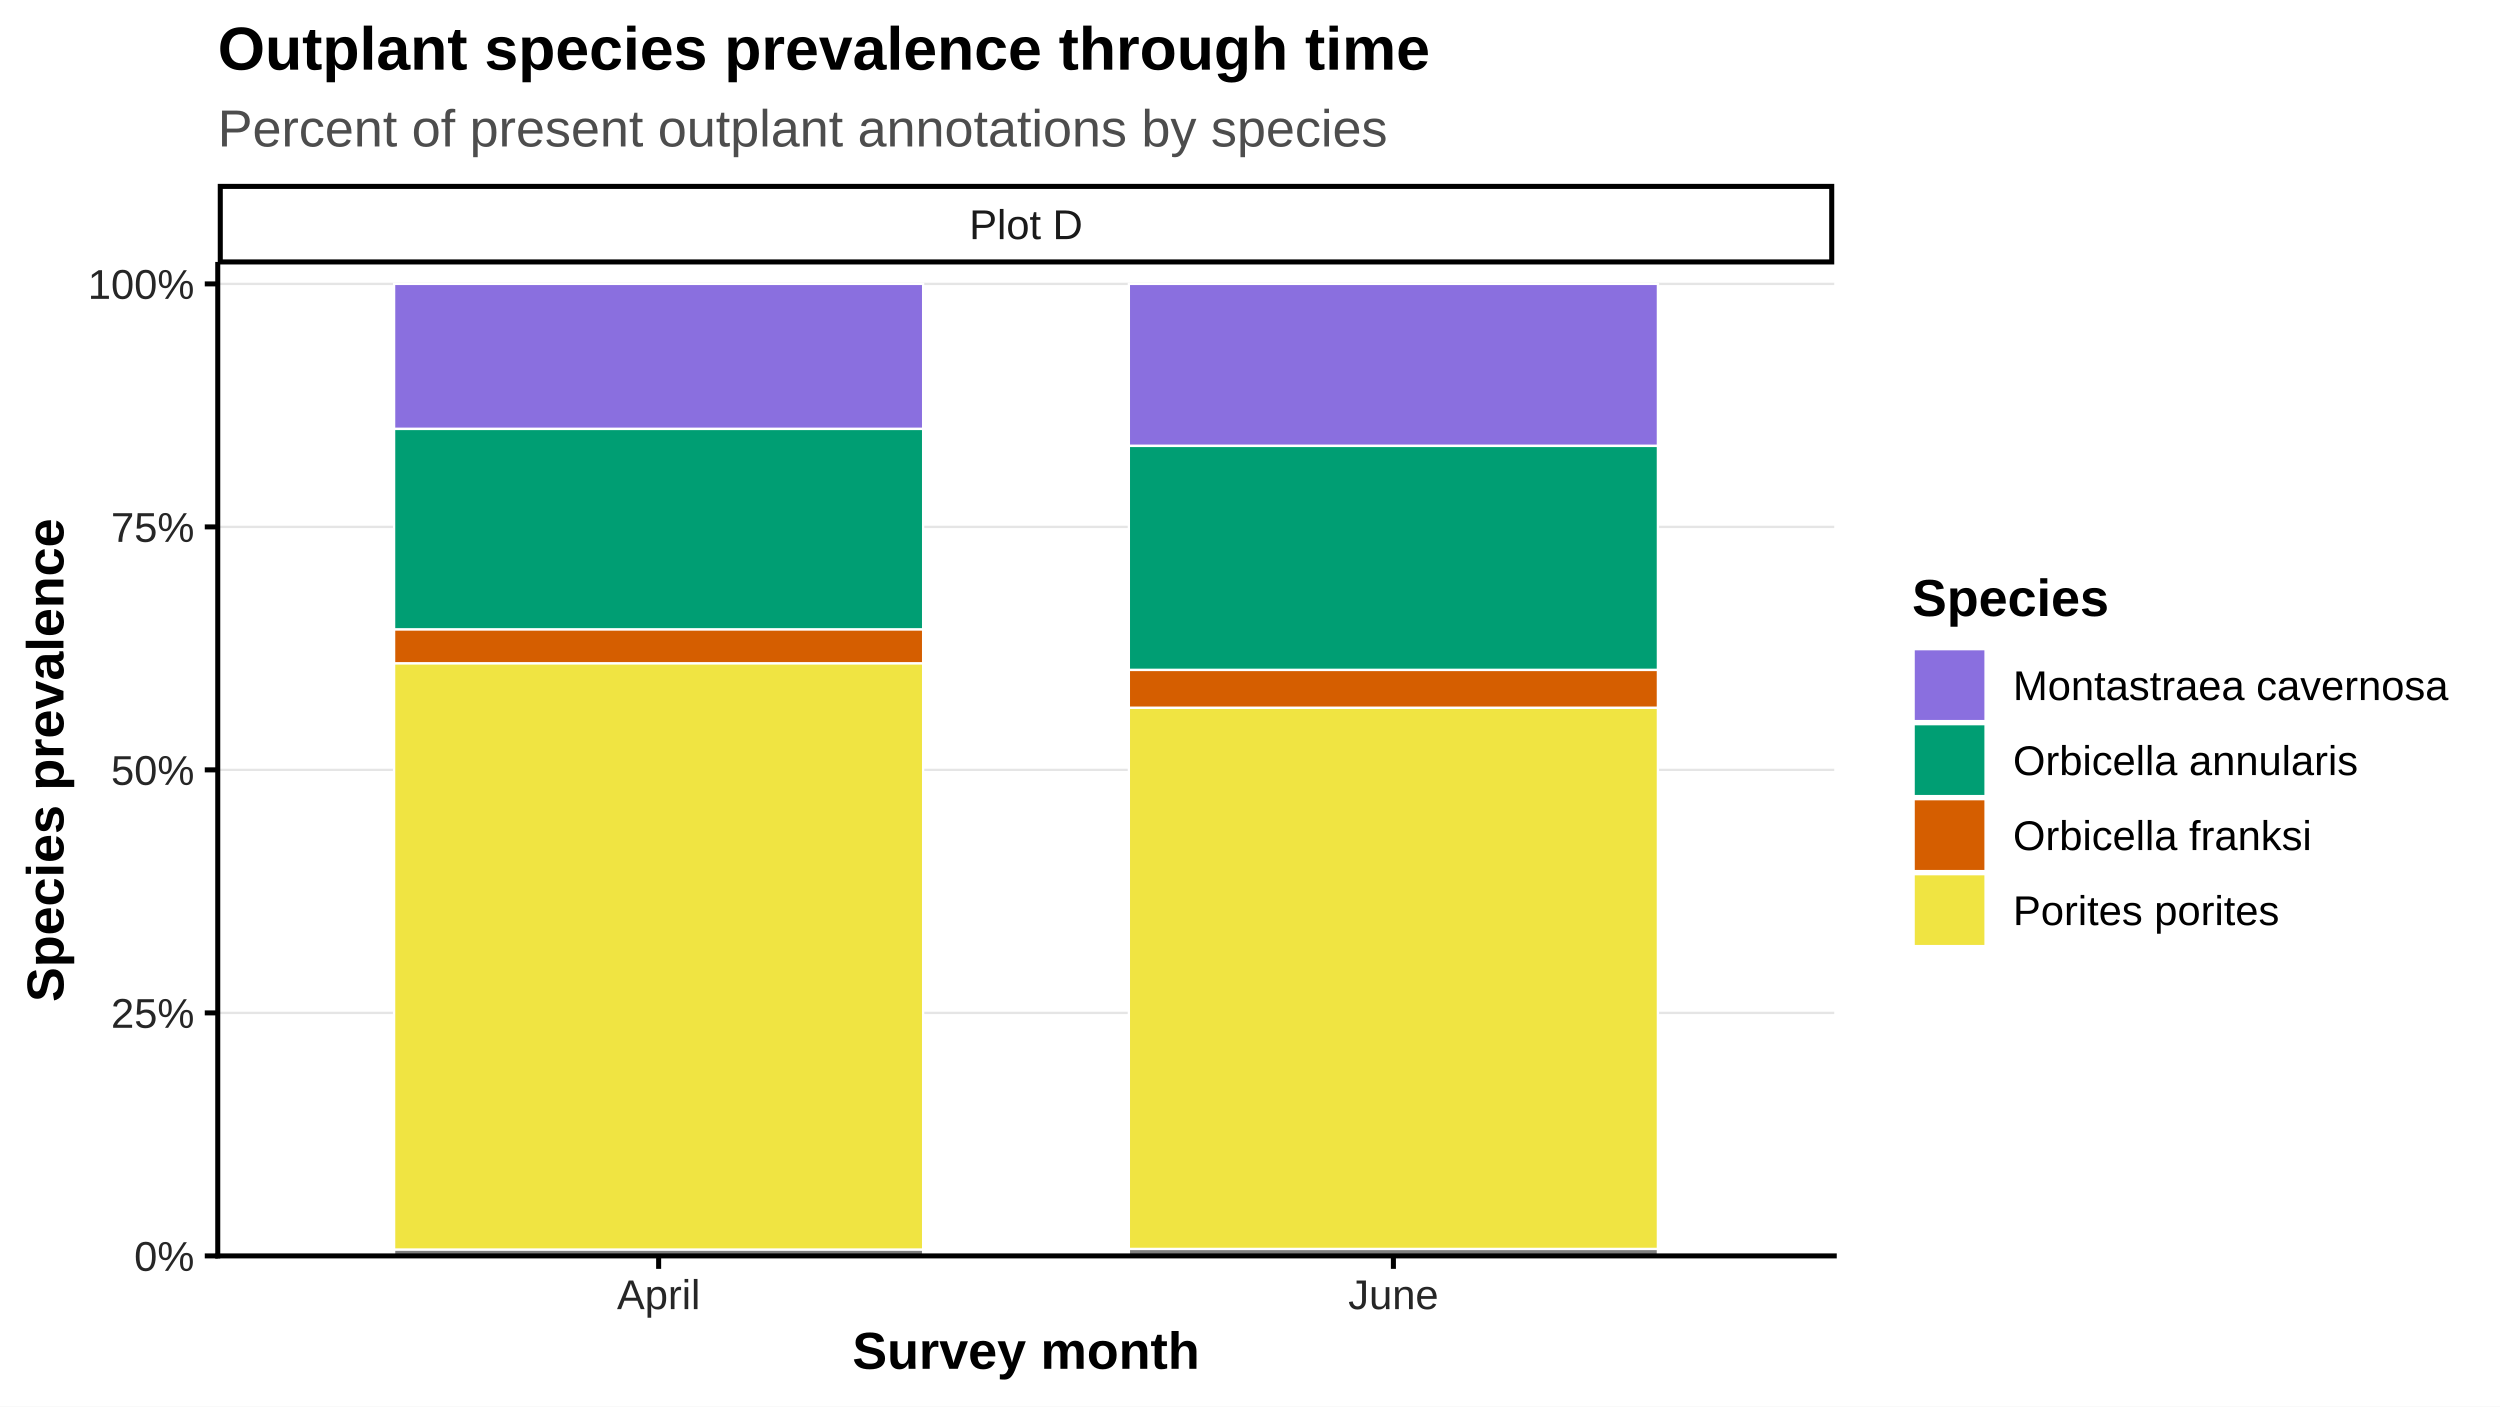
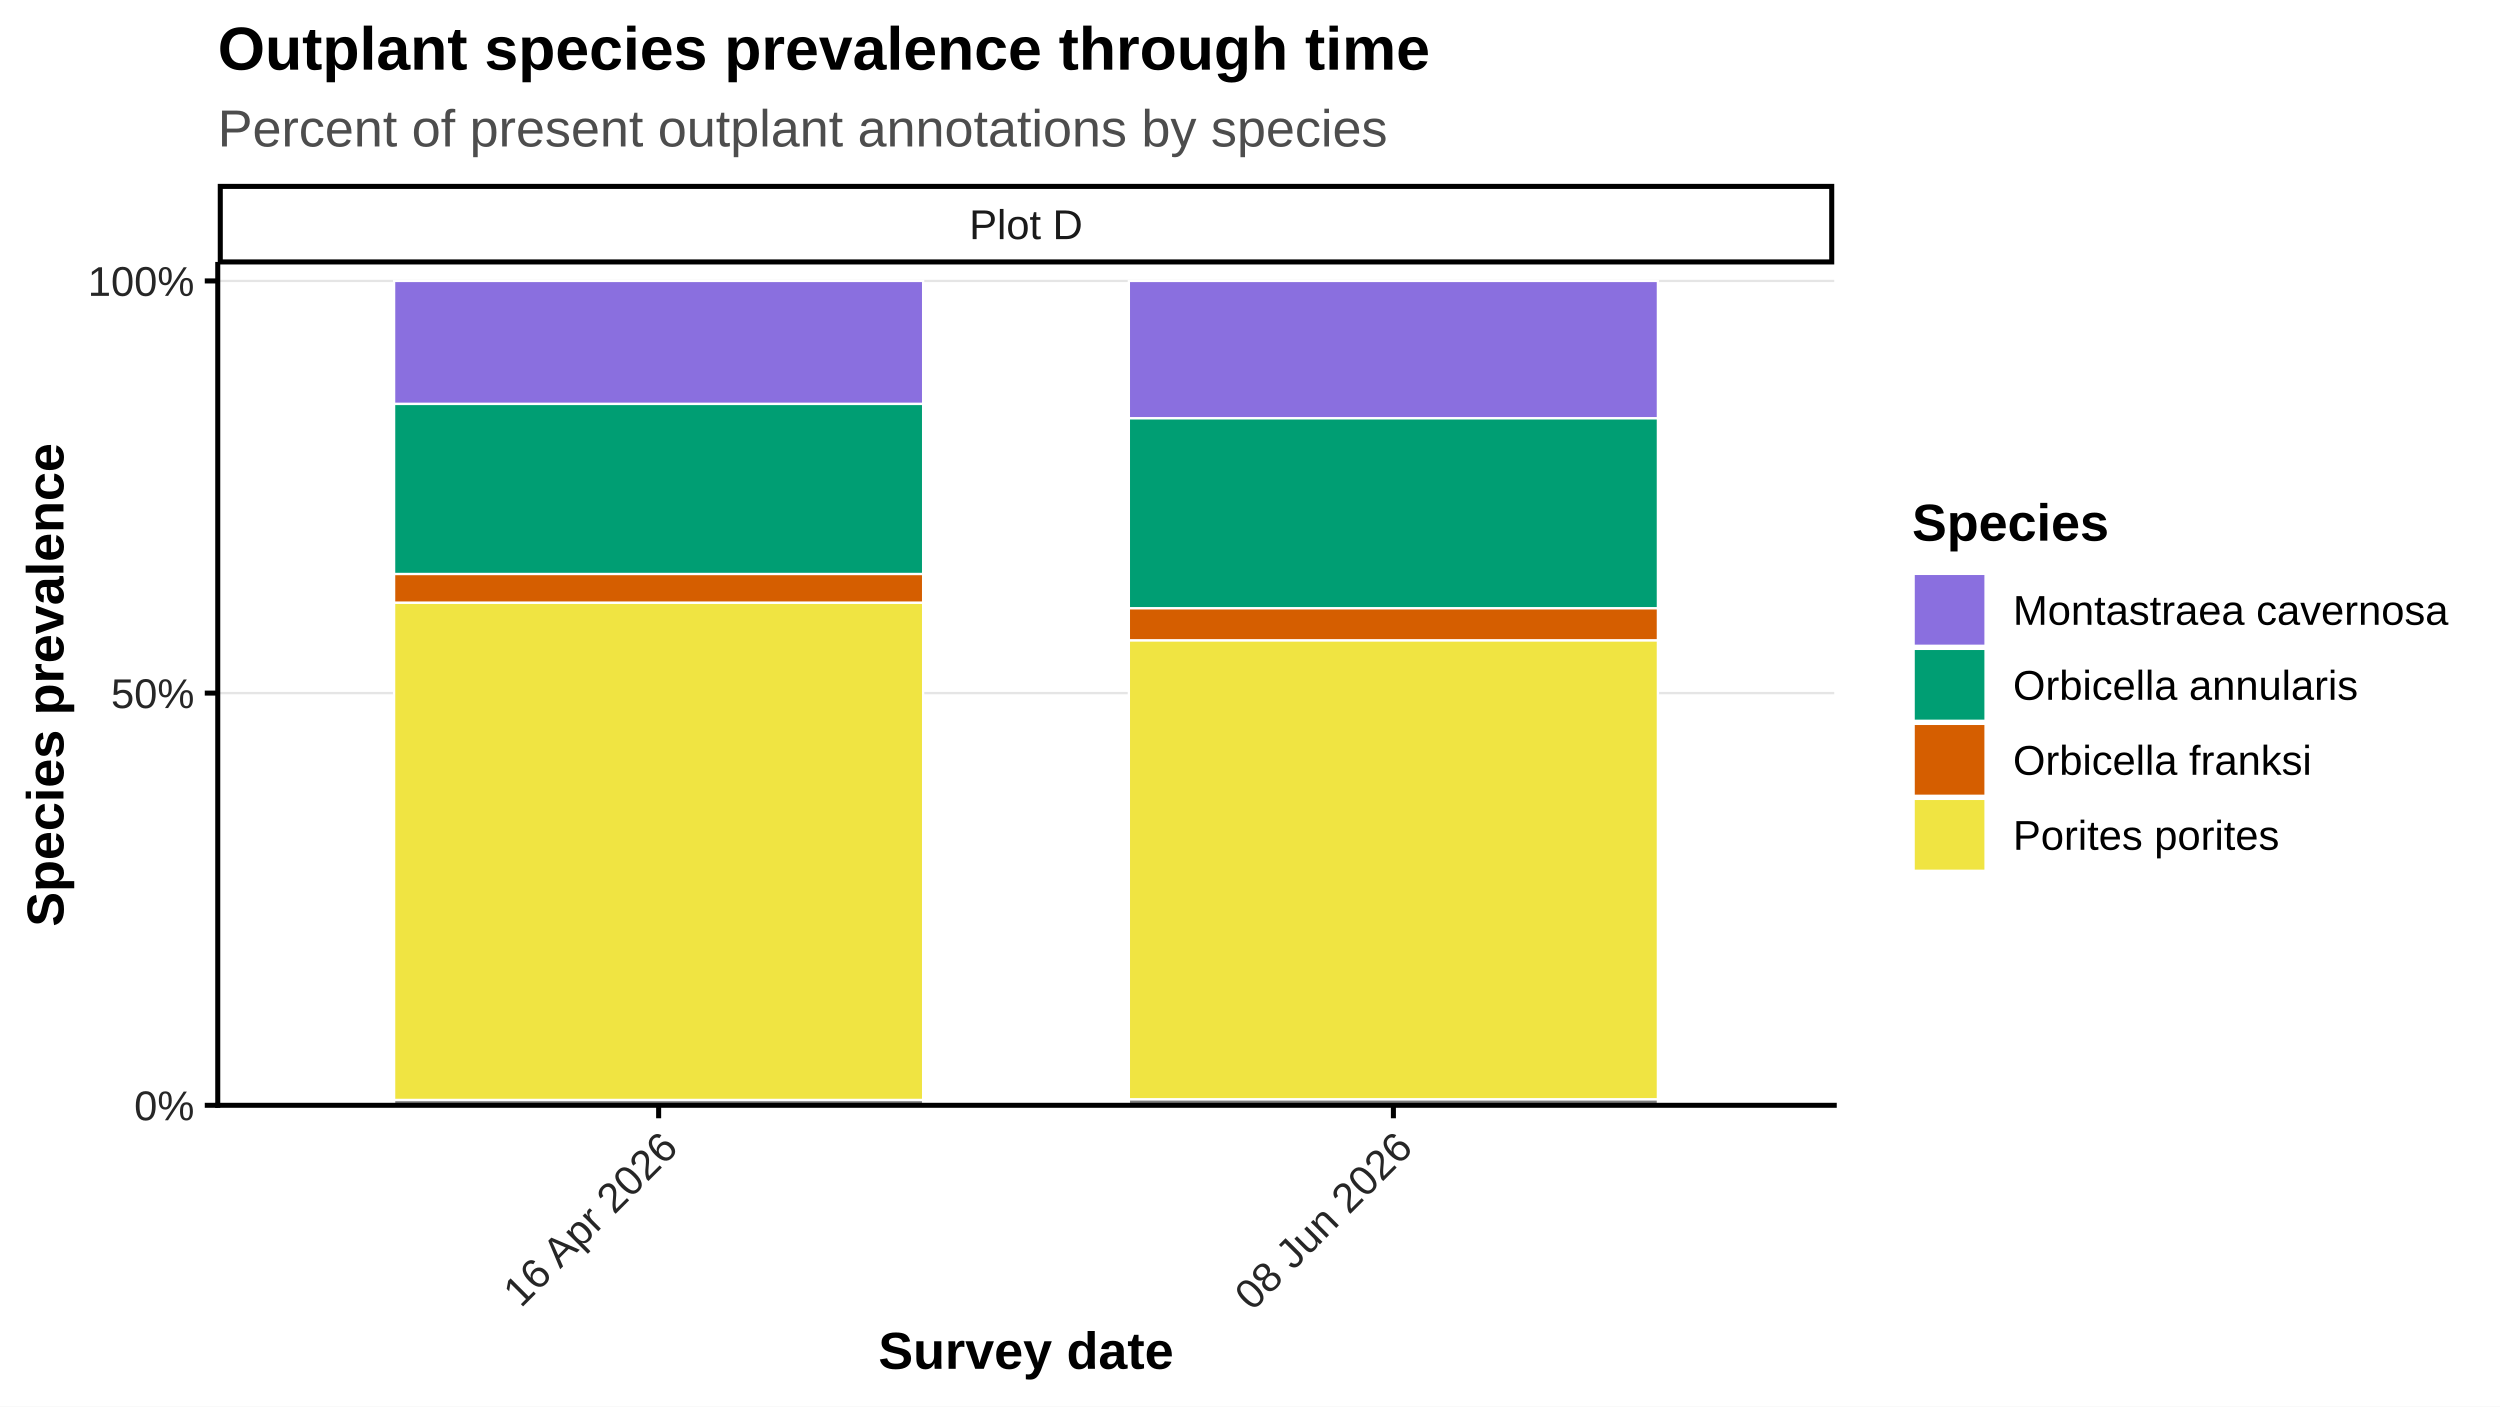
<svg xmlns="http://www.w3.org/2000/svg" class="svglite" width="576.00pt" height="324.00pt" viewBox="0 0 576.00 324.00">
  <defs>
    <style type="text/css">
    .svglite line, .svglite polyline, .svglite polygon, .svglite path, .svglite rect, .svglite circle {
      fill: none;
      stroke: #000000;
      stroke-linecap: round;
      stroke-linejoin: round;
      stroke-miterlimit: 10.00;
    }
    .svglite text {
      white-space: pre;
    }
  </style>
  </defs>
  <rect width="100%" height="100%" style="stroke: none; fill: #FFFFFF;" />
  <defs>
    <clipPath id="cpMC4wMHw1NzYuMDB8MC4wMHwzMjQuMDA=">
      <rect x="0.00" y="0.00" width="576.00" height="324.00" />
    </clipPath>
  </defs>
  <g clip-path="url(#cpMC4wMHw1NzYuMDB8MC4wMHwzMjQuMDA=)">
    <rect x="0.00" y="0.00" width="576.00" height="324.00" style="stroke-width: 1.16; stroke: #FFFFFF; fill: #FFFFFF;" />
  </g>
  <defs>
-     <clipPath id="cpNTAuMTd8NDIyLjYxfDYwLjkzfDI4OS4zNg==">
-       <rect x="50.17" y="60.93" width="372.44" height="228.42" />
+     <clipPath id="cpNTAuMTd8NDIyLjYxfDYwLjkzfDI1NC42Ng==">
+       <rect x="50.17" y="60.93" width="372.44" height="193.72" />
    </clipPath>
  </defs>
-   <g clip-path="url(#cpNTAuMTd8NDIyLjYxfDYwLjkzfDI4OS4zNg==)">
-     <rect x="50.17" y="60.93" width="372.44" height="228.42" style="stroke-width: 1.16; stroke: none; fill: #FFFFFF;" />
-     <polyline points="50.17,289.36 422.61,289.36 " style="stroke-width: 0.53; stroke: #E5E5E5; stroke-linecap: butt;" />
-     <polyline points="50.17,233.37 422.61,233.37 " style="stroke-width: 0.53; stroke: #E5E5E5; stroke-linecap: butt;" />
-     <polyline points="50.17,177.38 422.61,177.38 " style="stroke-width: 0.53; stroke: #E5E5E5; stroke-linecap: butt;" />
-     <polyline points="50.17,121.40 422.61,121.40 " style="stroke-width: 0.53; stroke: #E5E5E5; stroke-linecap: butt;" />
-     <polyline points="50.17,65.41 422.61,65.41 " style="stroke-width: 0.53; stroke: #E5E5E5; stroke-linecap: butt;" />
-     <rect x="90.80" y="65.41" width="121.89" height="33.41" style="stroke-width: 0.53; stroke: #FFFFFF; stroke-linecap: butt; stroke-linejoin: miter; fill: #8A6FDF;" />
-     <rect x="90.80" y="98.83" width="121.89" height="46.21" style="stroke-width: 0.53; stroke: #FFFFFF; stroke-linecap: butt; stroke-linejoin: miter; fill: #009E73;" />
-     <rect x="90.80" y="145.04" width="121.89" height="7.82" style="stroke-width: 0.53; stroke: #FFFFFF; stroke-linecap: butt; stroke-linejoin: miter; fill: #D55E00;" />
-     <rect x="90.80" y="152.86" width="121.89" height="135.08" style="stroke-width: 0.53; stroke: #FFFFFF; stroke-linecap: butt; stroke-linejoin: miter; fill: #F0E442;" />
-     <rect x="90.80" y="287.94" width="121.89" height="1.42" style="stroke-width: 0.53; stroke: #FFFFFF; stroke-linecap: butt; stroke-linejoin: miter; fill: #7F7F7F;" />
-     <rect x="260.09" y="65.41" width="121.89" height="37.32" style="stroke-width: 0.53; stroke: #FFFFFF; stroke-linecap: butt; stroke-linejoin: miter; fill: #8A6FDF;" />
-     <rect x="260.09" y="102.74" width="121.89" height="51.62" style="stroke-width: 0.53; stroke: #FFFFFF; stroke-linecap: butt; stroke-linejoin: miter; fill: #009E73;" />
-     <rect x="260.09" y="154.36" width="121.89" height="8.74" style="stroke-width: 0.53; stroke: #FFFFFF; stroke-linecap: butt; stroke-linejoin: miter; fill: #D55E00;" />
-     <rect x="260.09" y="163.09" width="121.89" height="124.68" style="stroke-width: 0.53; stroke: #FFFFFF; stroke-linecap: butt; stroke-linejoin: miter; fill: #F0E442;" />
-     <rect x="260.09" y="287.77" width="121.89" height="1.59" style="stroke-width: 0.53; stroke: #FFFFFF; stroke-linecap: butt; stroke-linejoin: miter; fill: #7F7F7F;" />
+   <g clip-path="url(#cpNTAuMTd8NDIyLjYxfDYwLjkzfDI1NC42Ng==)">
+     <rect x="50.17" y="60.93" width="372.44" height="193.72" style="stroke-width: 1.16; stroke: none; fill: #FFFFFF;" />
+     <polyline points="50.17,254.66 422.61,254.66 " style="stroke-width: 0.53; stroke: #E5E5E5; stroke-linecap: butt;" />
+     <polyline points="50.17,159.69 422.61,159.69 " style="stroke-width: 0.53; stroke: #E5E5E5; stroke-linecap: butt;" />
+     <polyline points="50.17,64.73 422.61,64.73 " style="stroke-width: 0.53; stroke: #E5E5E5; stroke-linecap: butt;" />
+     <rect x="90.80" y="64.73" width="121.89" height="28.34" style="stroke-width: 0.53; stroke: #FFFFFF; stroke-linecap: butt; stroke-linejoin: miter; fill: #8A6FDF;" />
+     <rect x="90.80" y="93.07" width="121.89" height="39.19" style="stroke-width: 0.53; stroke: #FFFFFF; stroke-linecap: butt; stroke-linejoin: miter; fill: #009E73;" />
+     <rect x="90.80" y="132.26" width="121.89" height="6.63" style="stroke-width: 0.53; stroke: #FFFFFF; stroke-linecap: butt; stroke-linejoin: miter; fill: #D55E00;" />
+     <rect x="90.80" y="138.89" width="121.89" height="114.56" style="stroke-width: 0.53; stroke: #FFFFFF; stroke-linecap: butt; stroke-linejoin: miter; fill: #F0E442;" />
+     <rect x="90.80" y="253.45" width="121.89" height="1.21" style="stroke-width: 0.53; stroke: #FFFFFF; stroke-linecap: butt; stroke-linejoin: miter; fill: #7F7F7F;" />
+     <rect x="260.09" y="64.73" width="121.89" height="31.65" style="stroke-width: 0.53; stroke: #FFFFFF; stroke-linecap: butt; stroke-linejoin: miter; fill: #8A6FDF;" />
+     <rect x="260.09" y="96.39" width="121.89" height="43.78" style="stroke-width: 0.53; stroke: #FFFFFF; stroke-linecap: butt; stroke-linejoin: miter; fill: #009E73;" />
+     <rect x="260.09" y="140.16" width="121.89" height="7.41" style="stroke-width: 0.53; stroke: #FFFFFF; stroke-linecap: butt; stroke-linejoin: miter; fill: #D55E00;" />
+     <rect x="260.09" y="147.57" width="121.89" height="105.74" style="stroke-width: 0.53; stroke: #FFFFFF; stroke-linecap: butt; stroke-linejoin: miter; fill: #F0E442;" />
+     <rect x="260.09" y="253.31" width="121.89" height="1.35" style="stroke-width: 0.53; stroke: #FFFFFF; stroke-linecap: butt; stroke-linejoin: miter; fill: #7F7F7F;" />
  </g>
  <g clip-path="url(#cpMC4wMHw1NzYuMDB8MC4wMHwzMjQuMDA=)">
</g>
  <defs>
    <clipPath id="cpNTAuMTd8NDIyLjYxfDQyLjM2fDYwLjkz">
      <rect x="50.17" y="42.36" width="372.44" height="18.57" />
    </clipPath>
  </defs>
  <g clip-path="url(#cpNTAuMTd8NDIyLjYxfDQyLjM2fDYwLjkz)">
    <rect x="50.17" y="42.36" width="372.44" height="18.57" style="stroke-width: 2.33; fill: #FFFFFF;" />
    <text x="236.39" y="55.09" text-anchor="middle" style="font-size: 9.60px;fill: #1A1A1A; font-family: &quot;Arial&quot;;" textLength="26.12px" lengthAdjust="spacingAndGlyphs">Plot D</text>
  </g>
  <g clip-path="url(#cpMC4wMHw1NzYuMDB8MC4wMHwzMjQuMDA=)">
-     <polyline points="50.17,289.36 422.61,289.36 " style="stroke-width: 1.16; stroke-linecap: square;" />
-     <polyline points="151.75,292.35 151.75,289.36 " style="stroke-width: 1.16; stroke-linecap: butt;" />
-     <polyline points="321.04,292.35 321.04,289.36 " style="stroke-width: 1.16; stroke-linecap: butt;" />
-     <text x="151.75" y="301.62" text-anchor="middle" style="font-size: 9.60px;fill: #262626; font-family: &quot;Arial&quot;;" textLength="19.20px" lengthAdjust="spacingAndGlyphs">April</text>
-     <text x="321.04" y="301.62" text-anchor="middle" style="font-size: 9.60px;fill: #262626; font-family: &quot;Arial&quot;;" textLength="20.80px" lengthAdjust="spacingAndGlyphs">June</text>
-     <polyline points="50.17,289.36 50.17,60.93 " style="stroke-width: 1.16; stroke-linecap: square;" />
-     <text x="44.79" y="292.80" text-anchor="end" style="font-size: 9.60px;fill: #262626; font-family: &quot;Arial&quot;;" textLength="13.87px" lengthAdjust="spacingAndGlyphs">0%</text>
-     <text x="44.79" y="236.81" text-anchor="end" style="font-size: 9.60px;fill: #262626; font-family: &quot;Arial&quot;;" textLength="19.20px" lengthAdjust="spacingAndGlyphs">25%</text>
-     <text x="44.79" y="180.83" text-anchor="end" style="font-size: 9.60px;fill: #262626; font-family: &quot;Arial&quot;;" textLength="19.20px" lengthAdjust="spacingAndGlyphs">50%</text>
-     <text x="44.79" y="124.84" text-anchor="end" style="font-size: 9.60px;fill: #262626; font-family: &quot;Arial&quot;;" textLength="19.20px" lengthAdjust="spacingAndGlyphs">75%</text>
-     <text x="44.79" y="68.85" text-anchor="end" style="font-size: 9.60px;fill: #262626; font-family: &quot;Arial&quot;;" textLength="24.54px" lengthAdjust="spacingAndGlyphs">100%</text>
-     <polyline points="47.18,289.36 50.17,289.36 " style="stroke-width: 1.16; stroke-linecap: butt;" />
-     <polyline points="47.18,233.37 50.17,233.37 " style="stroke-width: 1.16; stroke-linecap: butt;" />
-     <polyline points="47.18,177.38 50.17,177.38 " style="stroke-width: 1.16; stroke-linecap: butt;" />
-     <polyline points="47.18,121.40 50.17,121.40 " style="stroke-width: 1.16; stroke-linecap: butt;" />
-     <polyline points="47.18,65.41 50.17,65.41 " style="stroke-width: 1.16; stroke-linecap: butt;" />
-     <text x="236.39" y="315.37" text-anchor="middle" style="font-size: 12.00px; font-weight: bold; font-family: &quot;Arial&quot;;" textLength="80.02px" lengthAdjust="spacingAndGlyphs">Survey month</text>
-     <text transform="translate(14.62,175.15) rotate(-90)" text-anchor="middle" style="font-size: 12.00px; font-weight: bold; font-family: &quot;Arial&quot;;" textLength="111.41px" lengthAdjust="spacingAndGlyphs">Species prevalence</text>
-     <rect x="434.56" y="125.97" width="135.46" height="98.34" style="stroke-width: 1.16; stroke: none; fill: #FFFFFF;" />
-     <text x="440.54" y="141.92" style="font-size: 12.00px; font-weight: bold; font-family: &quot;Arial&quot;;" textLength="45.37px" lengthAdjust="spacingAndGlyphs">Species</text>
-     <rect x="440.54" y="149.22" width="17.28" height="17.28" style="stroke-width: 1.16; stroke: none; fill: #FFFFFF;" />
-     <rect x="440.90" y="149.57" width="16.57" height="16.57" style="stroke-width: 0.53; stroke: #FFFFFF; stroke-linecap: butt; stroke-linejoin: miter; fill: #8A6FDF;" />
-     <rect x="440.54" y="166.50" width="17.28" height="17.28" style="stroke-width: 1.16; stroke: none; fill: #FFFFFF;" />
-     <rect x="440.90" y="166.85" width="16.57" height="16.57" style="stroke-width: 0.53; stroke: #FFFFFF; stroke-linecap: butt; stroke-linejoin: miter; fill: #009E73;" />
-     <rect x="440.54" y="183.78" width="17.28" height="17.28" style="stroke-width: 1.16; stroke: none; fill: #FFFFFF;" />
-     <rect x="440.90" y="184.13" width="16.57" height="16.57" style="stroke-width: 0.53; stroke: #FFFFFF; stroke-linecap: butt; stroke-linejoin: miter; fill: #D55E00;" />
-     <rect x="440.54" y="201.06" width="17.28" height="17.28" style="stroke-width: 1.16; stroke: none; fill: #FFFFFF;" />
-     <rect x="440.90" y="201.41" width="16.57" height="16.57" style="stroke-width: 0.53; stroke: #FFFFFF; stroke-linecap: butt; stroke-linejoin: miter; fill: #F0E442;" />
-     <text x="463.80" y="161.30" style="font-size: 9.60px; font-family: &quot;Arial&quot;;" textLength="100.25px" lengthAdjust="spacingAndGlyphs">Montastraea cavernosa</text>
-     <text x="463.80" y="178.58" style="font-size: 9.60px; font-family: &quot;Arial&quot;;" textLength="79.44px" lengthAdjust="spacingAndGlyphs">Orbicella annularis</text>
-     <text x="463.80" y="195.86" style="font-size: 9.60px; font-family: &quot;Arial&quot;;" textLength="68.77px" lengthAdjust="spacingAndGlyphs">Orbicella franksi</text>
-     <text x="463.80" y="213.14" style="font-size: 9.60px; font-family: &quot;Arial&quot;;" textLength="61.32px" lengthAdjust="spacingAndGlyphs">Porites porites</text>
+     <polyline points="50.17,254.66 422.61,254.66 " style="stroke-width: 1.16; stroke-linecap: square;" />
+     <polyline points="151.75,257.65 151.75,254.66 " style="stroke-width: 1.16; stroke-linecap: butt;" />
+     <polyline points="321.04,257.65 321.04,254.66 " style="stroke-width: 1.16; stroke-linecap: butt;" />
+     <text transform="translate(156.61,264.90) rotate(-45)" text-anchor="end" style="font-size: 9.60px;fill: #262626; font-family: &quot;Arial&quot;;" textLength="52.27px" lengthAdjust="spacingAndGlyphs">16 Apr 2026</text>
+     <text transform="translate(325.90,264.90) rotate(-45)" text-anchor="end" style="font-size: 9.60px;fill: #262626; font-family: &quot;Arial&quot;;" textLength="52.80px" lengthAdjust="spacingAndGlyphs">08 Jun 2026</text>
+     <polyline points="50.17,254.66 50.17,60.93 " style="stroke-width: 1.16; stroke-linecap: square;" />
+     <text x="44.79" y="258.10" text-anchor="end" style="font-size: 9.60px;fill: #262626; font-family: &quot;Arial&quot;;" textLength="13.87px" lengthAdjust="spacingAndGlyphs">0%</text>
+     <text x="44.79" y="163.14" text-anchor="end" style="font-size: 9.60px;fill: #262626; font-family: &quot;Arial&quot;;" textLength="19.20px" lengthAdjust="spacingAndGlyphs">50%</text>
+     <text x="44.79" y="68.17" text-anchor="end" style="font-size: 9.60px;fill: #262626; font-family: &quot;Arial&quot;;" textLength="24.54px" lengthAdjust="spacingAndGlyphs">100%</text>
+     <polyline points="47.18,254.66 50.17,254.66 " style="stroke-width: 1.16; stroke-linecap: butt;" />
+     <polyline points="47.18,159.69 50.17,159.69 " style="stroke-width: 1.16; stroke-linecap: butt;" />
+     <polyline points="47.18,64.73 50.17,64.73 " style="stroke-width: 1.16; stroke-linecap: butt;" />
+     <text x="236.39" y="315.37" text-anchor="middle" style="font-size: 12.00px; font-weight: bold; font-family: &quot;Arial&quot;;" textLength="68.04px" lengthAdjust="spacingAndGlyphs">Survey date</text>
+     <text transform="translate(14.62,157.80) rotate(-90)" text-anchor="middle" style="font-size: 12.00px; font-weight: bold; font-family: &quot;Arial&quot;;" textLength="111.41px" lengthAdjust="spacingAndGlyphs">Species prevalence</text>
+     <rect x="434.56" y="108.62" width="135.46" height="98.34" style="stroke-width: 1.16; stroke: none; fill: #FFFFFF;" />
+     <text x="440.54" y="124.57" style="font-size: 12.00px; font-weight: bold; font-family: &quot;Arial&quot;;" textLength="45.37px" lengthAdjust="spacingAndGlyphs">Species</text>
+     <rect x="440.54" y="131.87" width="17.28" height="17.28" style="stroke-width: 1.16; stroke: none; fill: #FFFFFF;" />
+     <rect x="440.90" y="132.22" width="16.57" height="16.57" style="stroke-width: 0.53; stroke: #FFFFFF; stroke-linecap: butt; stroke-linejoin: miter; fill: #8A6FDF;" />
+     <rect x="440.54" y="149.15" width="17.28" height="17.28" style="stroke-width: 1.16; stroke: none; fill: #FFFFFF;" />
+     <rect x="440.90" y="149.50" width="16.57" height="16.57" style="stroke-width: 0.53; stroke: #FFFFFF; stroke-linecap: butt; stroke-linejoin: miter; fill: #009E73;" />
+     <rect x="440.54" y="166.43" width="17.28" height="17.28" style="stroke-width: 1.16; stroke: none; fill: #FFFFFF;" />
+     <rect x="440.90" y="166.78" width="16.57" height="16.57" style="stroke-width: 0.53; stroke: #FFFFFF; stroke-linecap: butt; stroke-linejoin: miter; fill: #D55E00;" />
+     <rect x="440.54" y="183.71" width="17.28" height="17.28" style="stroke-width: 1.16; stroke: none; fill: #FFFFFF;" />
+     <rect x="440.90" y="184.06" width="16.57" height="16.57" style="stroke-width: 0.53; stroke: #FFFFFF; stroke-linecap: butt; stroke-linejoin: miter; fill: #F0E442;" />
+     <text x="463.80" y="143.95" style="font-size: 9.60px; font-family: &quot;Arial&quot;;" textLength="100.25px" lengthAdjust="spacingAndGlyphs">Montastraea cavernosa</text>
+     <text x="463.80" y="161.23" style="font-size: 9.60px; font-family: &quot;Arial&quot;;" textLength="79.44px" lengthAdjust="spacingAndGlyphs">Orbicella annularis</text>
+     <text x="463.80" y="178.51" style="font-size: 9.60px; font-family: &quot;Arial&quot;;" textLength="68.77px" lengthAdjust="spacingAndGlyphs">Orbicella franksi</text>
+     <text x="463.80" y="195.79" style="font-size: 9.60px; font-family: &quot;Arial&quot;;" textLength="61.32px" lengthAdjust="spacingAndGlyphs">Porites porites</text>
    <text x="50.17" y="33.74" style="font-size: 12.00px;fill: #4D4D4D; font-family: &quot;Arial&quot;;" textLength="269.50px" lengthAdjust="spacingAndGlyphs">Percent of present outplant annotations by species</text>
    <text x="50.17" y="16.05" style="font-size: 14.00px; font-weight: bold; font-family: &quot;Arial&quot;;" textLength="279.17px" lengthAdjust="spacingAndGlyphs">Outplant species prevalence through time</text>
  </g>
</svg>
